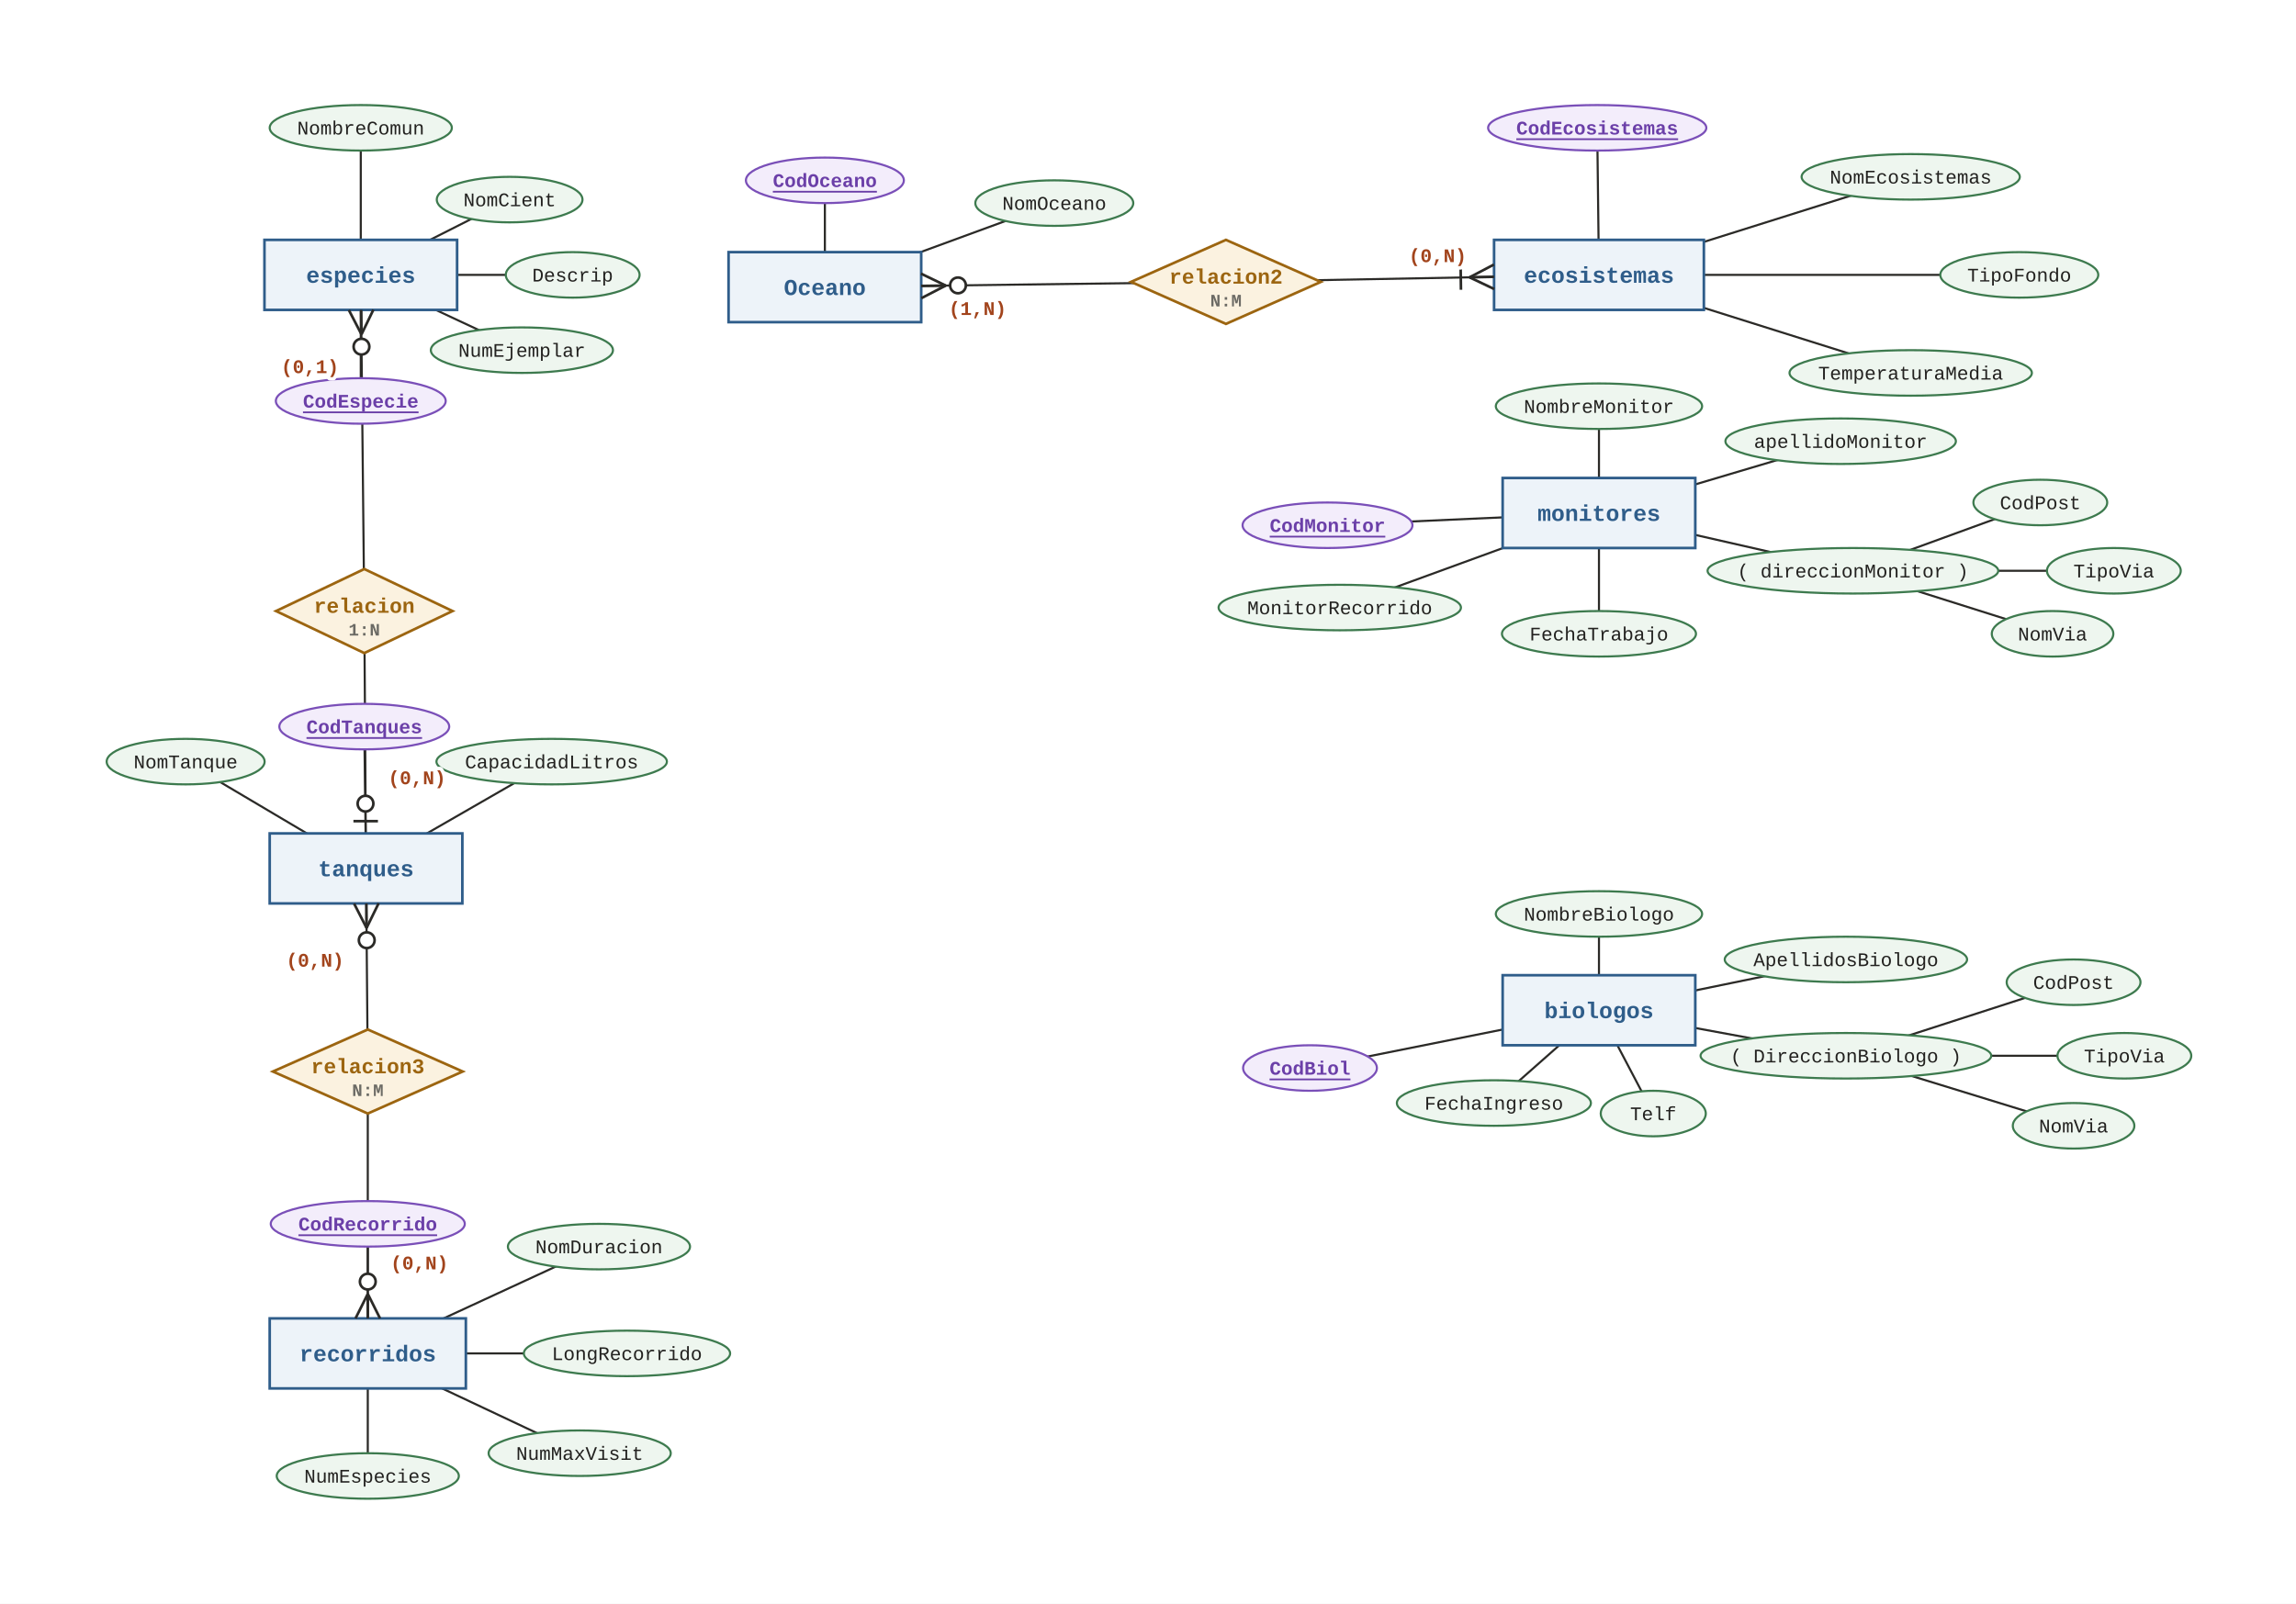
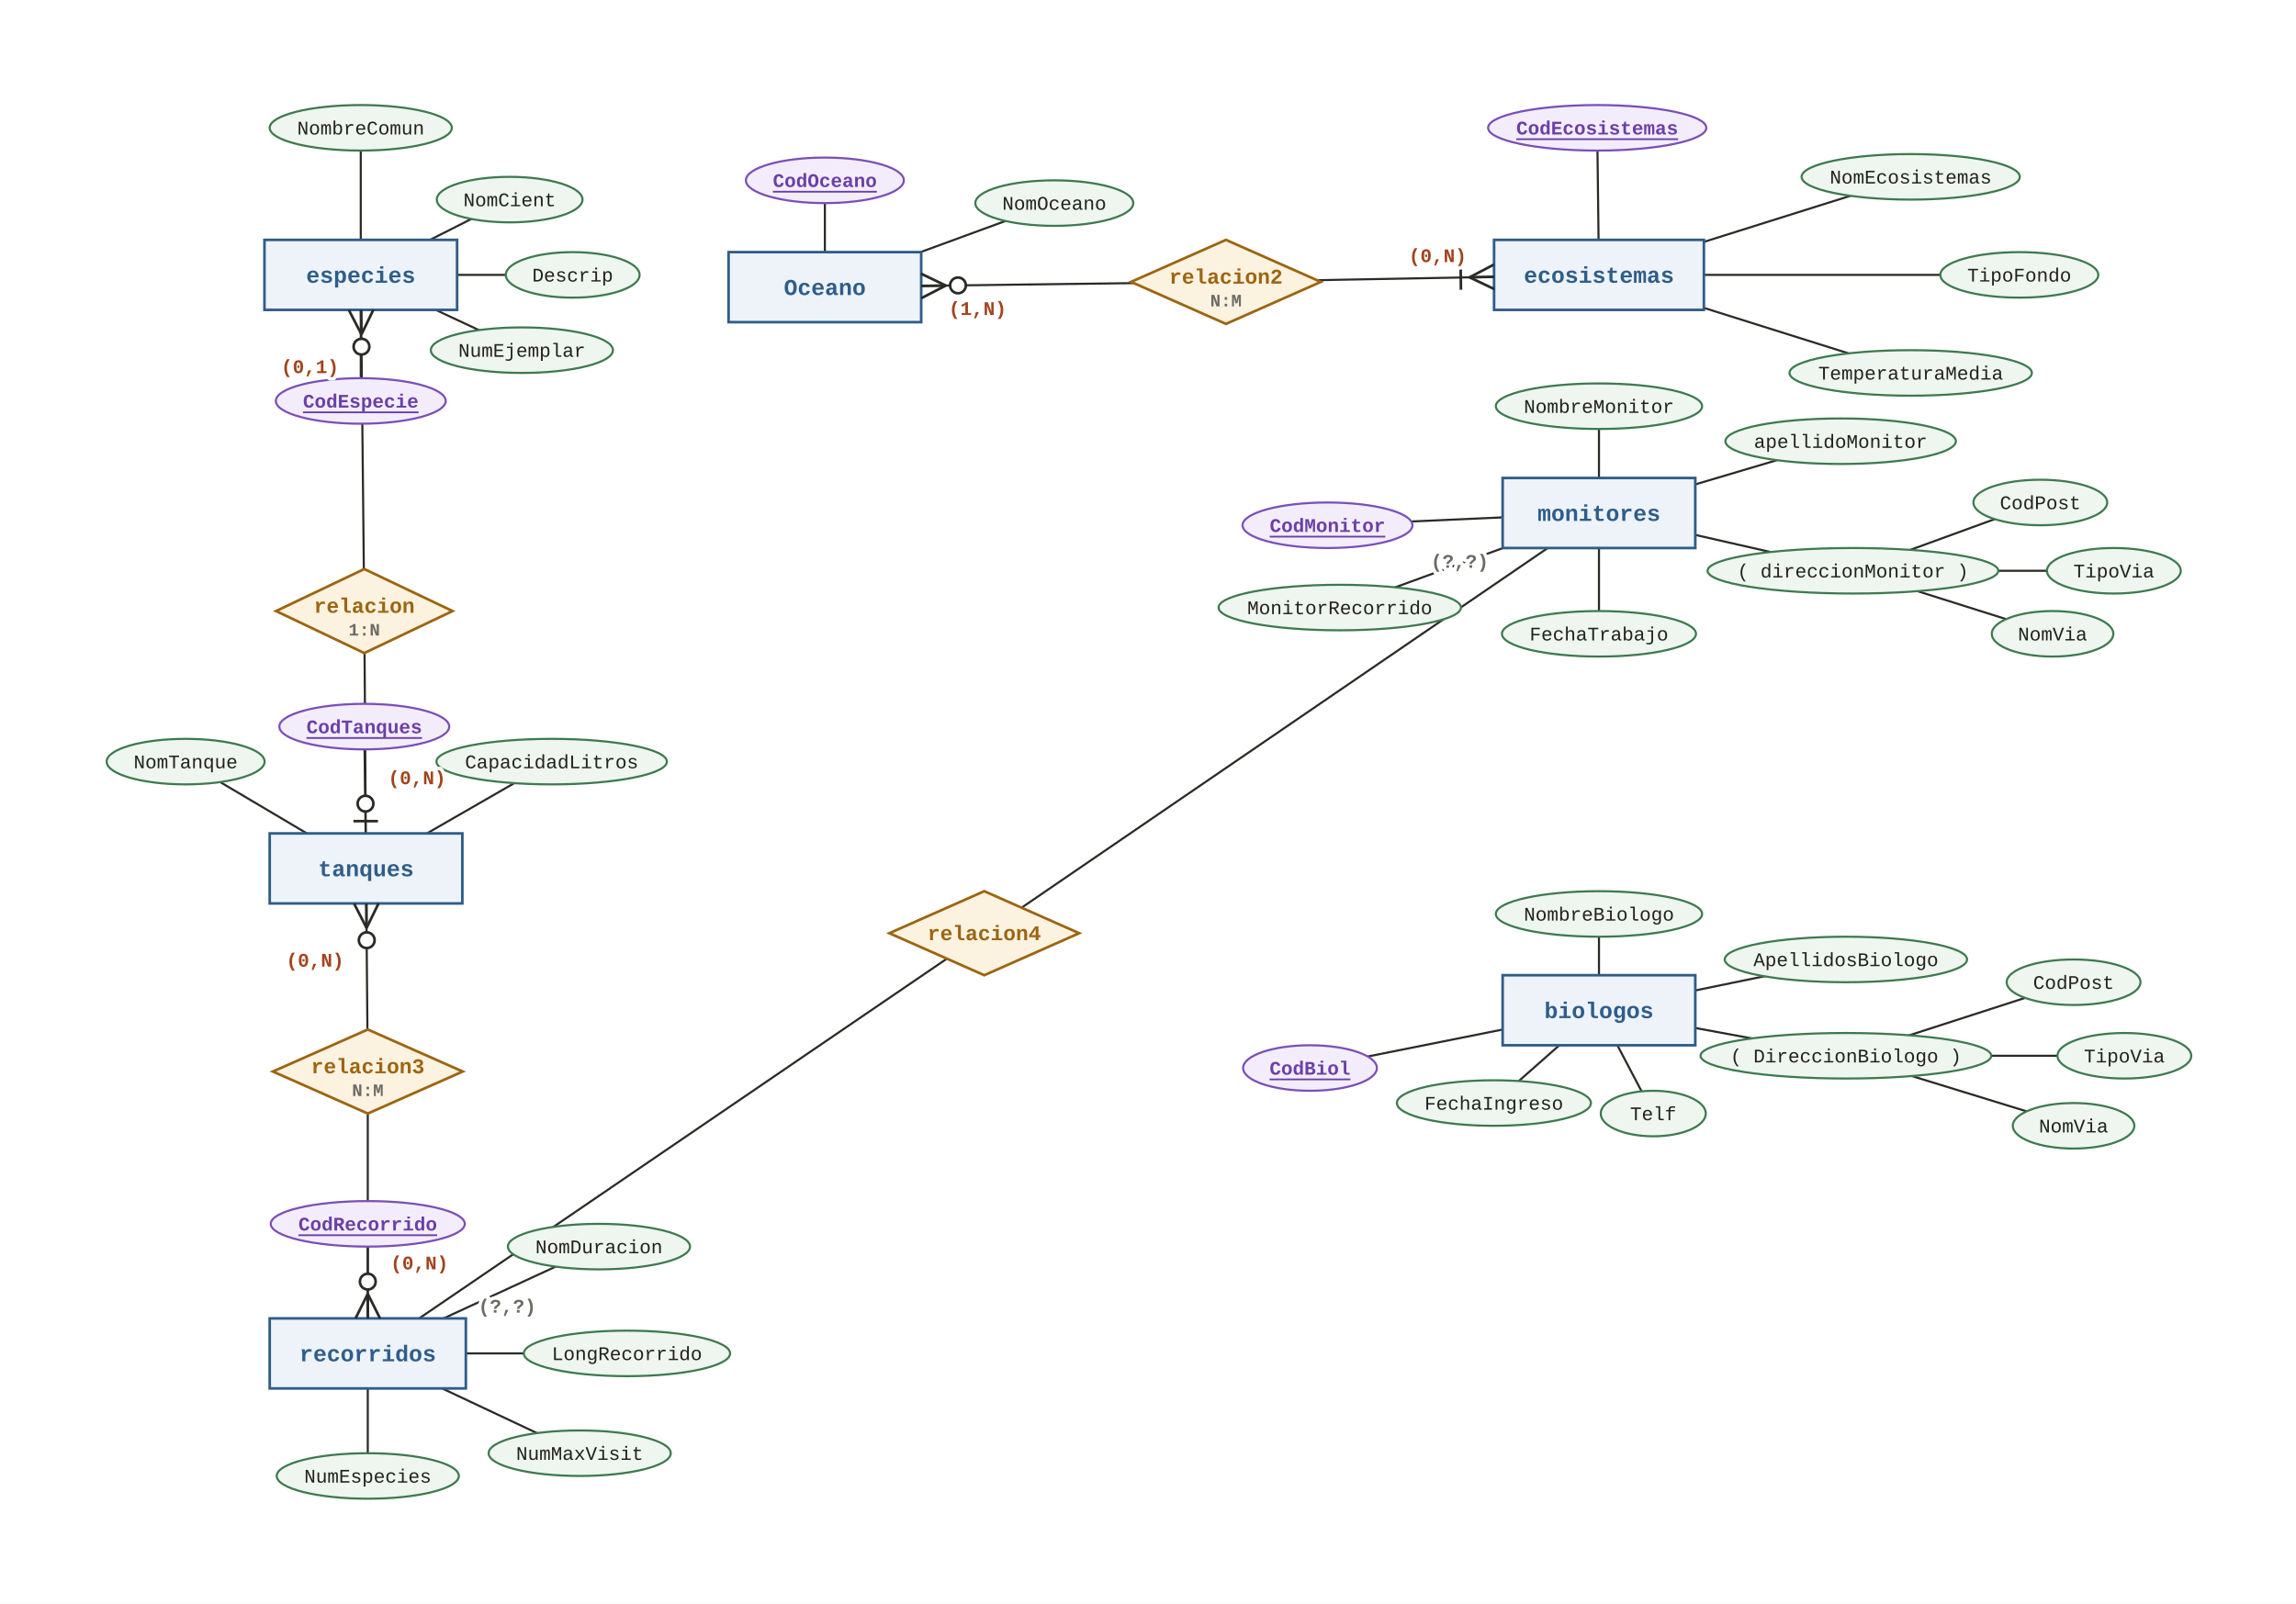
<svg xmlns="http://www.w3.org/2000/svg" viewBox="2135 1476 1311 916" width="1311" height="916">
  <style>.ln{stroke:#2B2A27;stroke-width:1.2}.mk{stroke:#2B2A27;stroke-width:1.5;fill:none}.mo{fill:#FFFFFF;stroke:#2B2A27;stroke-width:1.5}
.ent{fill:#EDF3F9;stroke:#2F5D8A;stroke-width:1.5}.dia{fill:#FBF2E0;stroke:#9C6510;stroke-width:1.5}.att{fill:#EEF6EF;stroke:#3D7A4E;stroke-width:1.2}.att.key{fill:#F3EDFB;stroke:#7A4FB8}.att.dr{stroke-dasharray:4 3}
.ent.in,.dia.in{fill:none}.dup{stroke:#C0362C;stroke-width:2.4}
.tx{fill:#22211F;font:11px Consolas,'JetBrains Mono','Courier New',monospace}.txk{fill:#6B3FA8;font-weight:600}.tb{font:600 13px Consolas,'JetBrains Mono','Courier New',monospace;fill:#2F5D8A}.tr{font:600 12px Consolas,'JetBrains Mono','Courier New',monospace;fill:#9C6510}.tt{font:600 10px Consolas,'JetBrains Mono','Courier New',monospace;fill:#6B6A64}
.ul{stroke:#6B3FA8;stroke-width:1}.ul.p{stroke-dasharray:3 2}.card{font:600 11px Consolas,'JetBrains Mono','Courier New',monospace;fill:#A2441C;paint-order:stroke;stroke:#FFFFFF;stroke-width:4px;stroke-linejoin:round}.cardq{fill:#6B6A64}
.tbox{fill:#FFFFFF;stroke:#A9B2C0;stroke-width:1}.thd{fill:#33557F}.thx{font:600 12.5px Consolas,'JetBrains Mono','Courier New',monospace;fill:#FFFFFF}.cx{font:11.5px Consolas,'JetBrains Mono','Courier New',monospace;fill:#22211F}.cpk{fill:#6B3FA8;font-weight:600}.cfk{fill:#A3304A}.cty{fill:#6B6A64;font-weight:400}.uq{font:600 9px Consolas,'JetBrains Mono','Courier New',monospace;fill:#2A7F8F}
.lk{stroke:#6B6A64;stroke-width:1.4;fill:none}.lk.dash{stroke-dasharray:6 4}.lkm{stroke:#6B6A64;stroke-width:1.5;fill:none}.lko{fill:#FFFFFF;stroke:#6B6A64;stroke-width:1.5}
.ipk{fill:#8E5FD0}.ifk{fill:#B4364E}.icol{fill:#2A7F8F}.inul{fill:none;stroke:#2A7F8F;stroke-width:1.3}
.rbox{fill:#FFFFFF;stroke:#22211F;stroke-width:1.1}.rnm{font:600 12.5px Consolas,'JetBrains Mono','Courier New',monospace;fill:#2F5D8A}.rcol{font:12px Consolas,'JetBrains Mono','Courier New',monospace;fill:#22211F}.rpk{font-weight:700;fill:#6B3FA8}.rfk{fill:#A3304A}.rul{stroke:#6B3FA8;stroke-width:1.1}
.rtag{font:600 9.5px Consolas,'JetBrains Mono','Courier New',monospace;fill:#6B6A64}.rarr{fill:none;stroke:#B4364E;stroke-width:1.1}.rhead{fill:#B4364E}
.ent.hd,.dia.hd{fill:none}.ktag{font:700 9px Consolas,'JetBrains Mono','Courier New',monospace;fill:#6B6A64}.rlab{fill:#FFFFFF;stroke:none;opacity:.92}.dia.assoc{stroke-dasharray:5 3}.ln.lid{stroke-width:2.2}.isal{fill:#9C6510}.skt{fill:#2F5D8A}
.thx.dup{fill:#FFC2BD}.cx.dup,.rnm.dup,.rcol.dup{fill:#C0362C;text-decoration:underline}
.note{stroke-width:1.2}.note-fold{stroke-width:1.2}.nc-y{fill:#FFF4C2;stroke:#D2AE36}.nc-b{fill:#DDEBFA;stroke:#7AA3D6}.nc-g{fill:#DFF2E1;stroke:#7DBB87}.nc-p{fill:#FBE1EC;stroke:#D98AAE}.note-fold{filter:brightness(.93)}.note-tx{font:12px 'Segoe UI',Arial,sans-serif;fill:#2B2A27}</style>
  <rect x="2135" y="1476" width="1311" height="916" fill="#ffffff" />
  <line x1="2341" y1="1633" x2="2341" y2="1549" class="ln" />
  <line x1="2341" y1="1633" x2="2426" y2="1590" class="ln" />
  <line x1="2341" y1="1633" x2="2462" y2="1633" class="ln" />
  <line x1="2341" y1="1633" x2="2433" y2="1676" class="ln" />
  <line x1="3048" y1="1633" x2="3226" y2="1577" class="ln" />
  <line x1="2341" y1="1633" x2="2341" y2="1705" class="ln" />
  <line x1="3048" y1="1633" x2="3047" y2="1549" class="ln" />
  <line x1="3048" y1="1633" x2="3226" y2="1689" class="ln" />
  <line x1="3048" y1="1633" x2="3288" y2="1633" class="ln" />
  <line x1="2344" y1="1972" x2="2241" y2="1911" class="ln" />
  <line x1="2344" y1="1972" x2="2450" y2="1911" class="ln" />
  <line x1="2345" y1="2249" x2="2345" y2="2175" class="ln" />
  <line x1="2345" y1="2249" x2="2477" y2="2188" class="ln" />
  <line x1="2345" y1="2249" x2="2493" y2="2249" class="ln" />
  <line x1="2345" y1="2249" x2="2466" y2="2306" class="ln" />
  <line x1="2345" y1="2249" x2="2345" y2="2319" class="ln" />
  <line x1="3048" y1="1769" x2="3048" y2="1708" class="ln" />
  <line x1="3048" y1="1769" x2="3186" y2="1728" class="ln" />
  <line x1="3048" y1="1769" x2="3193" y2="1802" class="ln" />
  <line x1="3048" y1="1769" x2="3048" y2="1838" class="ln" />
  <line x1="3193" y1="1802" x2="3342" y2="1802" class="ln" />
  <line x1="3193" y1="1802" x2="3307" y2="1838" class="ln" />
  <line x1="3193" y1="1802" x2="3300" y2="1763" class="ln" />
  <line x1="3048" y1="1769" x2="2900" y2="1823" class="ln" />
  <line x1="3048" y1="2053" x2="3048" y2="1998" class="ln" />
  <line x1="3048" y1="2053" x2="3189" y2="2024" class="ln" />
  <line x1="3048" y1="2053" x2="3189" y2="2079" class="ln" />
  <line x1="3048" y1="2053" x2="3079" y2="2112" class="ln" />
  <line x1="3048" y1="2053" x2="2988" y2="2106" class="ln" />
  <line x1="3048" y1="2053" x2="2883" y2="2086" class="ln" />
  <line x1="3048" y1="1769" x2="2893" y2="1776" class="ln" />
  <line x1="3189" y1="2079" x2="3319" y2="2037" class="ln" />
  <line x1="3189" y1="2079" x2="3348" y2="2079" class="ln" />
  <line x1="3189" y1="2079" x2="3319" y2="2119" class="ln" />
  <line x1="2344" y1="1972" x2="2343" y2="1891" class="ln" />
  <line x1="2343" y1="1825" x2="2341" y2="1633" class="ln" />
  <line x1="2343" y1="1825" x2="2344" y2="1972" class="ln" />
  <line x1="2606" y1="1640" x2="2606" y2="1579" class="ln" />
  <line x1="2606" y1="1640" x2="2737" y2="1592" class="ln" />
  <line x1="2835" y1="1637" x2="2606" y2="1640" class="ln" />
  <line x1="2835" y1="1637" x2="3048" y2="1633" class="ln" />
  <line x1="2345" y1="2088" x2="2345" y2="2249" class="ln" />
  <line x1="2345" y1="2088" x2="2344" y2="1972" class="ln" />
+   <line x1="2697" y1="2009" x2="3048" y2="1769" class="ln" />
+   <line x1="2697" y1="2009" x2="2345" y2="2249" class="ln" />
  <g class="node" data-id="nmwmlq3st1nugp1q">
    <rect x="2286" y="1613" width="110" height="40" class="ent" />
    <text x="2341" y="1637.5" text-anchor="middle" class="tb">especies</text>
  </g>
  <g class="node" data-id="nmwmlq9kf1nv612j">
    <ellipse cx="2341" cy="1549" rx="52" ry="13" class="att" />
    <text x="2341" y="1552.8" text-anchor="middle" class="tx">NombreComun</text>
  </g>
  <g class="node" data-id="nmwmlqhdt1nxv91i">
    <ellipse cx="2426" cy="1590" rx="41.6" ry="13" class="att" />
    <text x="2426" y="1593.8" text-anchor="middle" class="tx">NomCient</text>
  </g>
  <g class="node" data-id="nmwmlqosf1nzrpx4">
    <ellipse cx="2462" cy="1633" rx="38.2" ry="13" class="att" />
    <text x="2462" y="1636.8" text-anchor="middle" class="tx">Descrip</text>
  </g>
  <g class="node" data-id="nmwmls3cg1o16fms">
    <ellipse cx="2433" cy="1676" rx="52" ry="13" class="att" />
    <text x="2433" y="1679.8" text-anchor="middle" class="tx">NumEjemplar</text>
  </g>
  <g class="node" data-id="nmwmlsuwk1o544am">
    <rect x="2988.1" y="1613" width="119.8" height="40" class="ent" />
    <text x="3048" y="1637.5" text-anchor="middle" class="tb">ecosistemas</text>
  </g>
  <g class="node" data-id="nmwmlt76j1o6eex8">
    <ellipse cx="3226" cy="1577" rx="62.3" ry="13" class="att" />
    <text x="3226" y="1580.8" text-anchor="middle" class="tx">NomEcosistemas</text>
  </g>
  <g class="node" data-id="nmwmlu9zg1o8m304">
    <ellipse cx="2341" cy="1705" rx="48.5" ry="13" class="att key" />
    <text x="2341" y="1708.8" text-anchor="middle" class="tx txk">CodEspecie</text>
    <line x1="2308" y1="1711.5" x2="2374" y2="1711.5" class="ul" />
  </g>
  <g class="node" data-id="nmwmluhgc1oa9xli">
    <ellipse cx="3047" cy="1549" rx="62.3" ry="13" class="att key" />
    <text x="3047" y="1552.8" text-anchor="middle" class="tx txk">CodEcosistemas</text>
    <line x1="3000.8" y1="1555.5" x2="3093.2" y2="1555.5" class="ul" />
  </g>
  <g class="node" data-id="nmwmlutc41ocqgp9">
    <ellipse cx="3226" cy="1689" rx="69.2" ry="13" class="att" />
    <text x="3226" y="1692.8" text-anchor="middle" class="tx">TemperaturaMedia</text>
  </g>
  <g class="node" data-id="nmwmlv8u81oe6z0t">
    <ellipse cx="3288" cy="1633" rx="45.1" ry="13" class="att" />
    <text x="3288" y="1636.8" text-anchor="middle" class="tx">TipoFondo</text>
  </g>
  <g class="node" data-id="nmwmlyn111oi5120">
    <rect x="2289" y="1952" width="110" height="40" class="ent" />
    <text x="2344" y="1976.5" text-anchor="middle" class="tb">tanques</text>
  </g>
  <g class="node" data-id="nmwmlz73o1ojqecn">
    <ellipse cx="2241" cy="1911" rx="45.1" ry="13" class="att" />
    <text x="2241" y="1914.8" text-anchor="middle" class="tx">NomTanque</text>
  </g>
  <g class="node" data-id="nmwmlzhpm1olqsv8">
    <ellipse cx="2450" cy="1911" rx="65.8" ry="13" class="att" />
    <text x="2450" y="1914.8" text-anchor="middle" class="tx">CapacidadLitros</text>
  </g>
  <g class="node" data-id="nmwmm04rg1on2ew7">
    <rect x="2289" y="2229" width="112" height="40" class="ent" />
    <text x="2345" y="2253.5" text-anchor="middle" class="tb">recorridos</text>
  </g>
  <g class="node" data-id="nmwmm0hhz1oo2zof">
    <ellipse cx="2345" cy="2175" rx="55.4" ry="13" class="att key" />
    <text x="2345" y="2178.8" text-anchor="middle" class="tx txk">CodRecorrido</text>
    <line x1="2305.4" y1="2181.5" x2="2384.6" y2="2181.5" class="ul" />
  </g>
  <g class="node" data-id="nmwmm0rak1oq5dvb">
    <ellipse cx="2477" cy="2188" rx="52" ry="13" class="att" />
    <text x="2477" y="2191.8" text-anchor="middle" class="tx">NomDuracion</text>
  </g>
  <g class="node" data-id="nmwmm1q3u1os6477">
    <ellipse cx="2493" cy="2249" rx="58.9" ry="13" class="att" />
    <text x="2493" y="2252.8" text-anchor="middle" class="tx">LongRecorrido</text>
  </g>
  <g class="node" data-id="nmwmm2jk21ou8le7">
    <ellipse cx="2466" cy="2306" rx="52" ry="13" class="att" />
    <text x="2466" y="2309.8" text-anchor="middle" class="tx">NumMaxVisit</text>
  </g>
  <g class="node" data-id="nmwmm30rn1owrddh">
    <ellipse cx="2345" cy="2319" rx="52" ry="13" class="att" />
    <text x="2345" y="2322.8" text-anchor="middle" class="tx">NumEspecies</text>
  </g>
  <g class="node" data-id="nmwmm43j01oyr75p">
    <rect x="2993" y="1749" width="110" height="40" class="ent" />
    <text x="3048" y="1773.5" text-anchor="middle" class="tb">monitores</text>
  </g>
  <g class="node" data-id="nmwmm4cck1ozzlka">
    <ellipse cx="3048" cy="1708" rx="58.9" ry="13" class="att" />
    <text x="3048" y="1711.8" text-anchor="middle" class="tx">NombreMonitor</text>
  </g>
  <g class="node" data-id="nmwmm4saa1p1wcw0">
    <ellipse cx="3186" cy="1728" rx="65.8" ry="13" class="att" />
    <text x="3186" y="1731.8" text-anchor="middle" class="tx">apellidoMonitor</text>
  </g>
  <g class="node" data-id="nmwmm4ufe1p3042t">
    <ellipse cx="3193" cy="1802" rx="83" ry="13" class="att" />
    <text x="3193" y="1805.8" text-anchor="middle" class="tx">( direccionMonitor )</text>
  </g>
  <g class="node" data-id="nmwmm55un1p5k8r1">
    <ellipse cx="3048" cy="1838" rx="55.4" ry="13" class="att" />
    <text x="3048" y="1841.8" text-anchor="middle" class="tx">FechaTrabajo</text>
  </g>
  <g class="node" data-id="nmwmm5zat1p78uws">
    <ellipse cx="3342" cy="1802" rx="38.2" ry="13" class="att" />
    <text x="3342" y="1805.8" text-anchor="middle" class="tx">TipoVia</text>
  </g>
  <g class="node" data-id="nmwmm63gt1p9plnq">
    <ellipse cx="3307" cy="1838" rx="34.7" ry="13" class="att" />
    <text x="3307" y="1841.8" text-anchor="middle" class="tx">NomVia</text>
  </g>
  <g class="node" data-id="nmwmm668f1pbqrzq">
    <ellipse cx="3300" cy="1763" rx="38.2" ry="13" class="att" />
    <text x="3300" y="1766.8" text-anchor="middle" class="tx">CodPost</text>
  </g>
  <g class="node" data-id="nmwmm7n781pf4ok1">
    <ellipse cx="2900" cy="1823" rx="69.2" ry="13" class="att" />
    <text x="2900" y="1826.8" text-anchor="middle" class="tx">MonitorRecorrido</text>
  </g>
  <g class="node" data-id="nmwmm81181pholdc">
    <rect x="2993" y="2033" width="110" height="40" class="ent" />
    <text x="3048" y="2057.5" text-anchor="middle" class="tb">biologos</text>
  </g>
  <g class="node" data-id="nmwmm88qc1pio2yb">
    <ellipse cx="3048" cy="1998" rx="58.9" ry="13" class="att" />
    <text x="3048" y="2001.8" text-anchor="middle" class="tx">NombreBiologo</text>
  </g>
  <g class="node" data-id="nmwmm8v6o1pkcwz3">
    <ellipse cx="3189" cy="2024" rx="69.2" ry="13" class="att" />
    <text x="3189" y="2027.8" text-anchor="middle" class="tx">ApellidosBiologo</text>
  </g>
  <g class="node" data-id="nmwmmatmr1pmsmsg">
    <ellipse cx="3189" cy="2079" rx="83" ry="13" class="att" />
    <text x="3189" y="2082.8" text-anchor="middle" class="tx">( DireccionBiologo )</text>
  </g>
  <g class="node" data-id="nmwmmcl0l1porlhl">
    <ellipse cx="3079" cy="2112" rx="30" ry="13" class="att" />
    <text x="3079" y="2115.8" text-anchor="middle" class="tx">Telf</text>
  </g>
  <g class="node" data-id="nmwmmcs231pqok2a">
    <ellipse cx="2988" cy="2106" rx="55.4" ry="13" class="att" />
    <text x="2988" y="2109.8" text-anchor="middle" class="tx">FechaIngreso</text>
  </g>
  <g class="node" data-id="nmwmmd6381pssyfu">
    <ellipse cx="2883" cy="2086" rx="38.2" ry="13" class="att key" />
    <text x="2883" y="2089.8" text-anchor="middle" class="tx txk">CodBiol</text>
    <line x1="2859.9" y1="2092.5" x2="2906.1" y2="2092.5" class="ul" />
  </g>
  <g class="node" data-id="nmwmmdeic1puypxf">
    <ellipse cx="2893" cy="1776" rx="48.5" ry="13" class="att key" />
    <text x="2893" y="1779.8" text-anchor="middle" class="tx txk">CodMonitor</text>
    <line x1="2860" y1="1782.5" x2="2926" y2="1782.5" class="ul" />
  </g>
  <g class="node" data-id="nmwmme4u41pwlxij">
    <ellipse cx="3319" cy="2037" rx="38.2" ry="13" class="att" />
    <text x="3319" y="2040.8" text-anchor="middle" class="tx">CodPost</text>
  </g>
  <g class="node" data-id="nmwmmf36c1pyyq8l">
    <ellipse cx="3348" cy="2079" rx="38.2" ry="13" class="att" />
    <text x="3348" y="2082.8" text-anchor="middle" class="tx">TipoVia</text>
  </g>
  <g class="node" data-id="nmwmmfeh71q05hvk">
    <ellipse cx="3319" cy="2119" rx="34.7" ry="13" class="att" />
    <text x="3319" y="2122.8" text-anchor="middle" class="tx">NomVia</text>
  </g>
  <g class="node" data-id="nmwmmgbbo1q2vvmu">
    <ellipse cx="2343" cy="1891" rx="48.5" ry="13" class="att key" />
    <text x="2343" y="1894.8" text-anchor="middle" class="tx txk">CodTanques</text>
    <line x1="2310" y1="1897.5" x2="2376" y2="1897.5" class="ul" />
  </g>
  <g class="node" data-id="nmwmminrg1q44jqm">
    <polygon points="2343,1801 2393.4,1825 2343,1849 2292.6,1825" class="dia" />
    <text x="2343" y="1826" text-anchor="middle" class="tr">relacion</text>
    <text x="2343" y="1839" text-anchor="middle" class="tt">1:N</text>
  </g>
  <g class="node" data-id="nmwmmlkwk1q7lmry">
    <rect x="2551" y="1620" width="110" height="40" class="ent" />
    <text x="2606" y="1644.5" text-anchor="middle" class="tb">Oceano</text>
  </g>
  <g class="node" data-id="nmwmmm03o1q8o4i6">
    <ellipse cx="2606" cy="1579" rx="45.1" ry="13" class="att key" />
    <text x="2606" y="1582.8" text-anchor="middle" class="tx txk">CodOceano</text>
    <line x1="2576.3" y1="1585.5" x2="2635.7" y2="1585.5" class="ul" />
  </g>
  <g class="node" data-id="nmwmmm4691qa7ywm">
    <ellipse cx="2737" cy="1592" rx="45.1" ry="13" class="att" />
    <text x="2737" y="1595.8" text-anchor="middle" class="tx">NomOceano</text>
  </g>
  <g class="node" data-id="nmwmmmo701qcfmvz">
    <polygon points="2835,1613 2889.2,1637 2835,1661 2780.8,1637" class="dia" />
    <text x="2835" y="1638" text-anchor="middle" class="tr">relacion2</text>
    <text x="2835" y="1651" text-anchor="middle" class="tt">N:M</text>
  </g>
  <g class="node" data-id="nmwmmoo6b1qfdfnk">
    <polygon points="2345,2064 2399.2,2088 2345,2112 2290.8,2088" class="dia" />
    <text x="2345" y="2089" text-anchor="middle" class="tr">relacion3</text>
    <text x="2345" y="2102" text-anchor="middle" class="tt">N:M</text>
+   </g>
+   <g class="node" data-id="nmwmmqplg1qj8svq">
+     <polygon points="2697,1985 2751.2,2009 2697,2033 2642.8,2009" class="dia" />
+     <text x="2697" y="2013" text-anchor="middle" class="tr">relacion4</text>
  </g>
  <line x1="2341.4" y1="1667" x2="2334.2" y2="1653.1" class="mk" />
  <line x1="2341.4" y1="1667" x2="2341.2" y2="1653" class="mk" />
  <line x1="2341.4" y1="1667" x2="2348.2" y2="1652.9" class="mk" />
  <circle cx="2341.4" cy="1674" r="4.5" class="mo" />
  <line x1="2350.8" y1="1945" x2="2336.8" y2="1945" class="mk" />
  <circle cx="2343.7" cy="1935" r="4.5" class="mo" />
  <line x1="2675" y1="1639.1" x2="2661.1" y2="1646.3" class="mk" />
  <line x1="2675" y1="1639.1" x2="2661" y2="1639.3" class="mk" />
  <line x1="2675" y1="1639.1" x2="2660.9" y2="1632.3" class="mk" />
  <circle cx="2682" cy="1639" r="4.5" class="mo" />
  <line x1="2974.1" y1="1634.4" x2="2988" y2="1627.1" class="mk" />
  <line x1="2974.1" y1="1634.4" x2="2988.1" y2="1634.1" class="mk" />
  <line x1="2974.1" y1="1634.4" x2="2988.2" y2="1641.1" class="mk" />
  <line x1="2969" y1="1627.5" x2="2969.2" y2="1641.5" class="mk" />
  <line x1="2345" y1="2215" x2="2352" y2="2229" class="mk" />
  <line x1="2345" y1="2215" x2="2345" y2="2229" class="mk" />
  <line x1="2345" y1="2215" x2="2338" y2="2229" class="mk" />
  <circle cx="2345" cy="2208" r="4.5" class="mo" />
  <line x1="2344.3" y1="2006" x2="2337.2" y2="1992.1" class="mk" />
  <line x1="2344.3" y1="2006" x2="2344.2" y2="1992" class="mk" />
  <line x1="2344.3" y1="2006" x2="2351.2" y2="1991.9" class="mk" />
  <circle cx="2344.4" cy="2013" r="4.5" class="mo" />
  <text x="2328.5" y="1689.1" text-anchor="end" class="card">(0,1)</text>
  <text x="2356.6" y="1923.9" text-anchor="start" class="card">(0,N)</text>
  <text x="2693.2" y="1655.9" text-anchor="middle" class="card">(1,N)</text>
  <text x="2955.9" y="1625.7" text-anchor="middle" class="card">(0,N)</text>
  <text x="2358" y="2201" text-anchor="start" class="card">(0,N)</text>
  <text x="2331.4" y="2028.1" text-anchor="end" class="card">(0,N)</text>
+   <text x="2985" y="1800.3" text-anchor="end" class="card cardq">(?,?)</text>
+   <text x="2408.1" y="2225.7" text-anchor="start" class="card cardq">(?,?)</text>
</svg>
